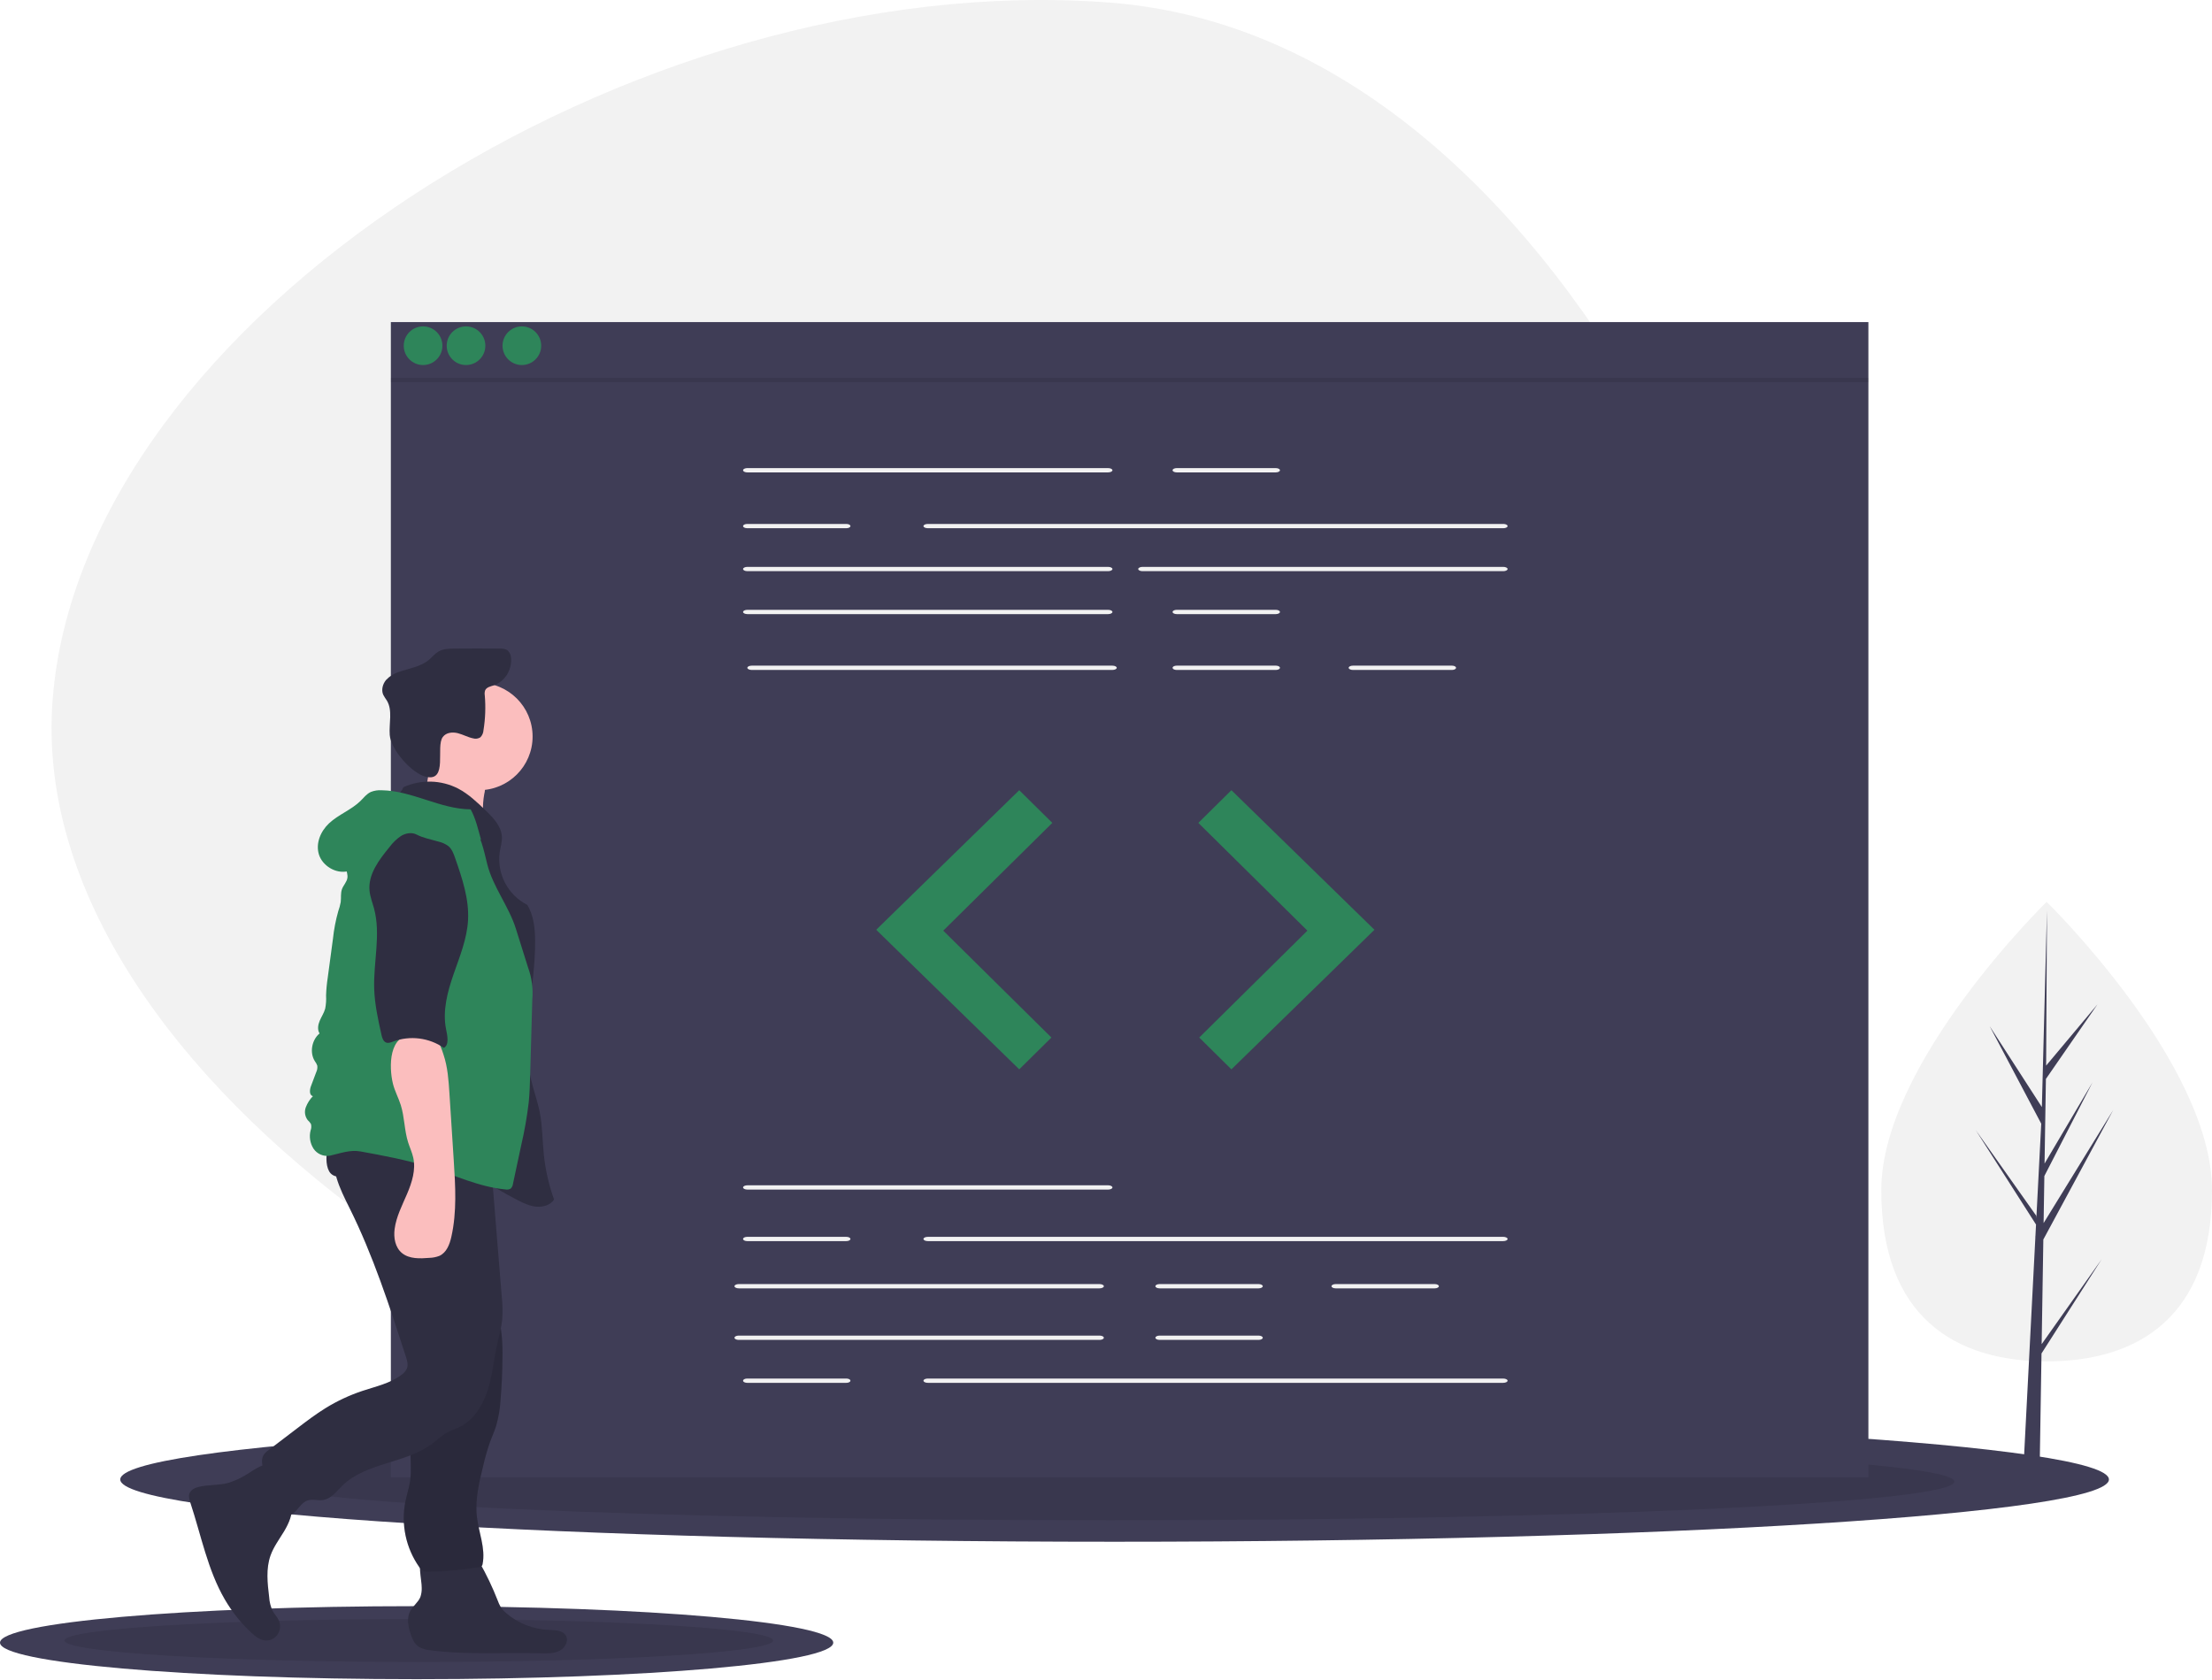
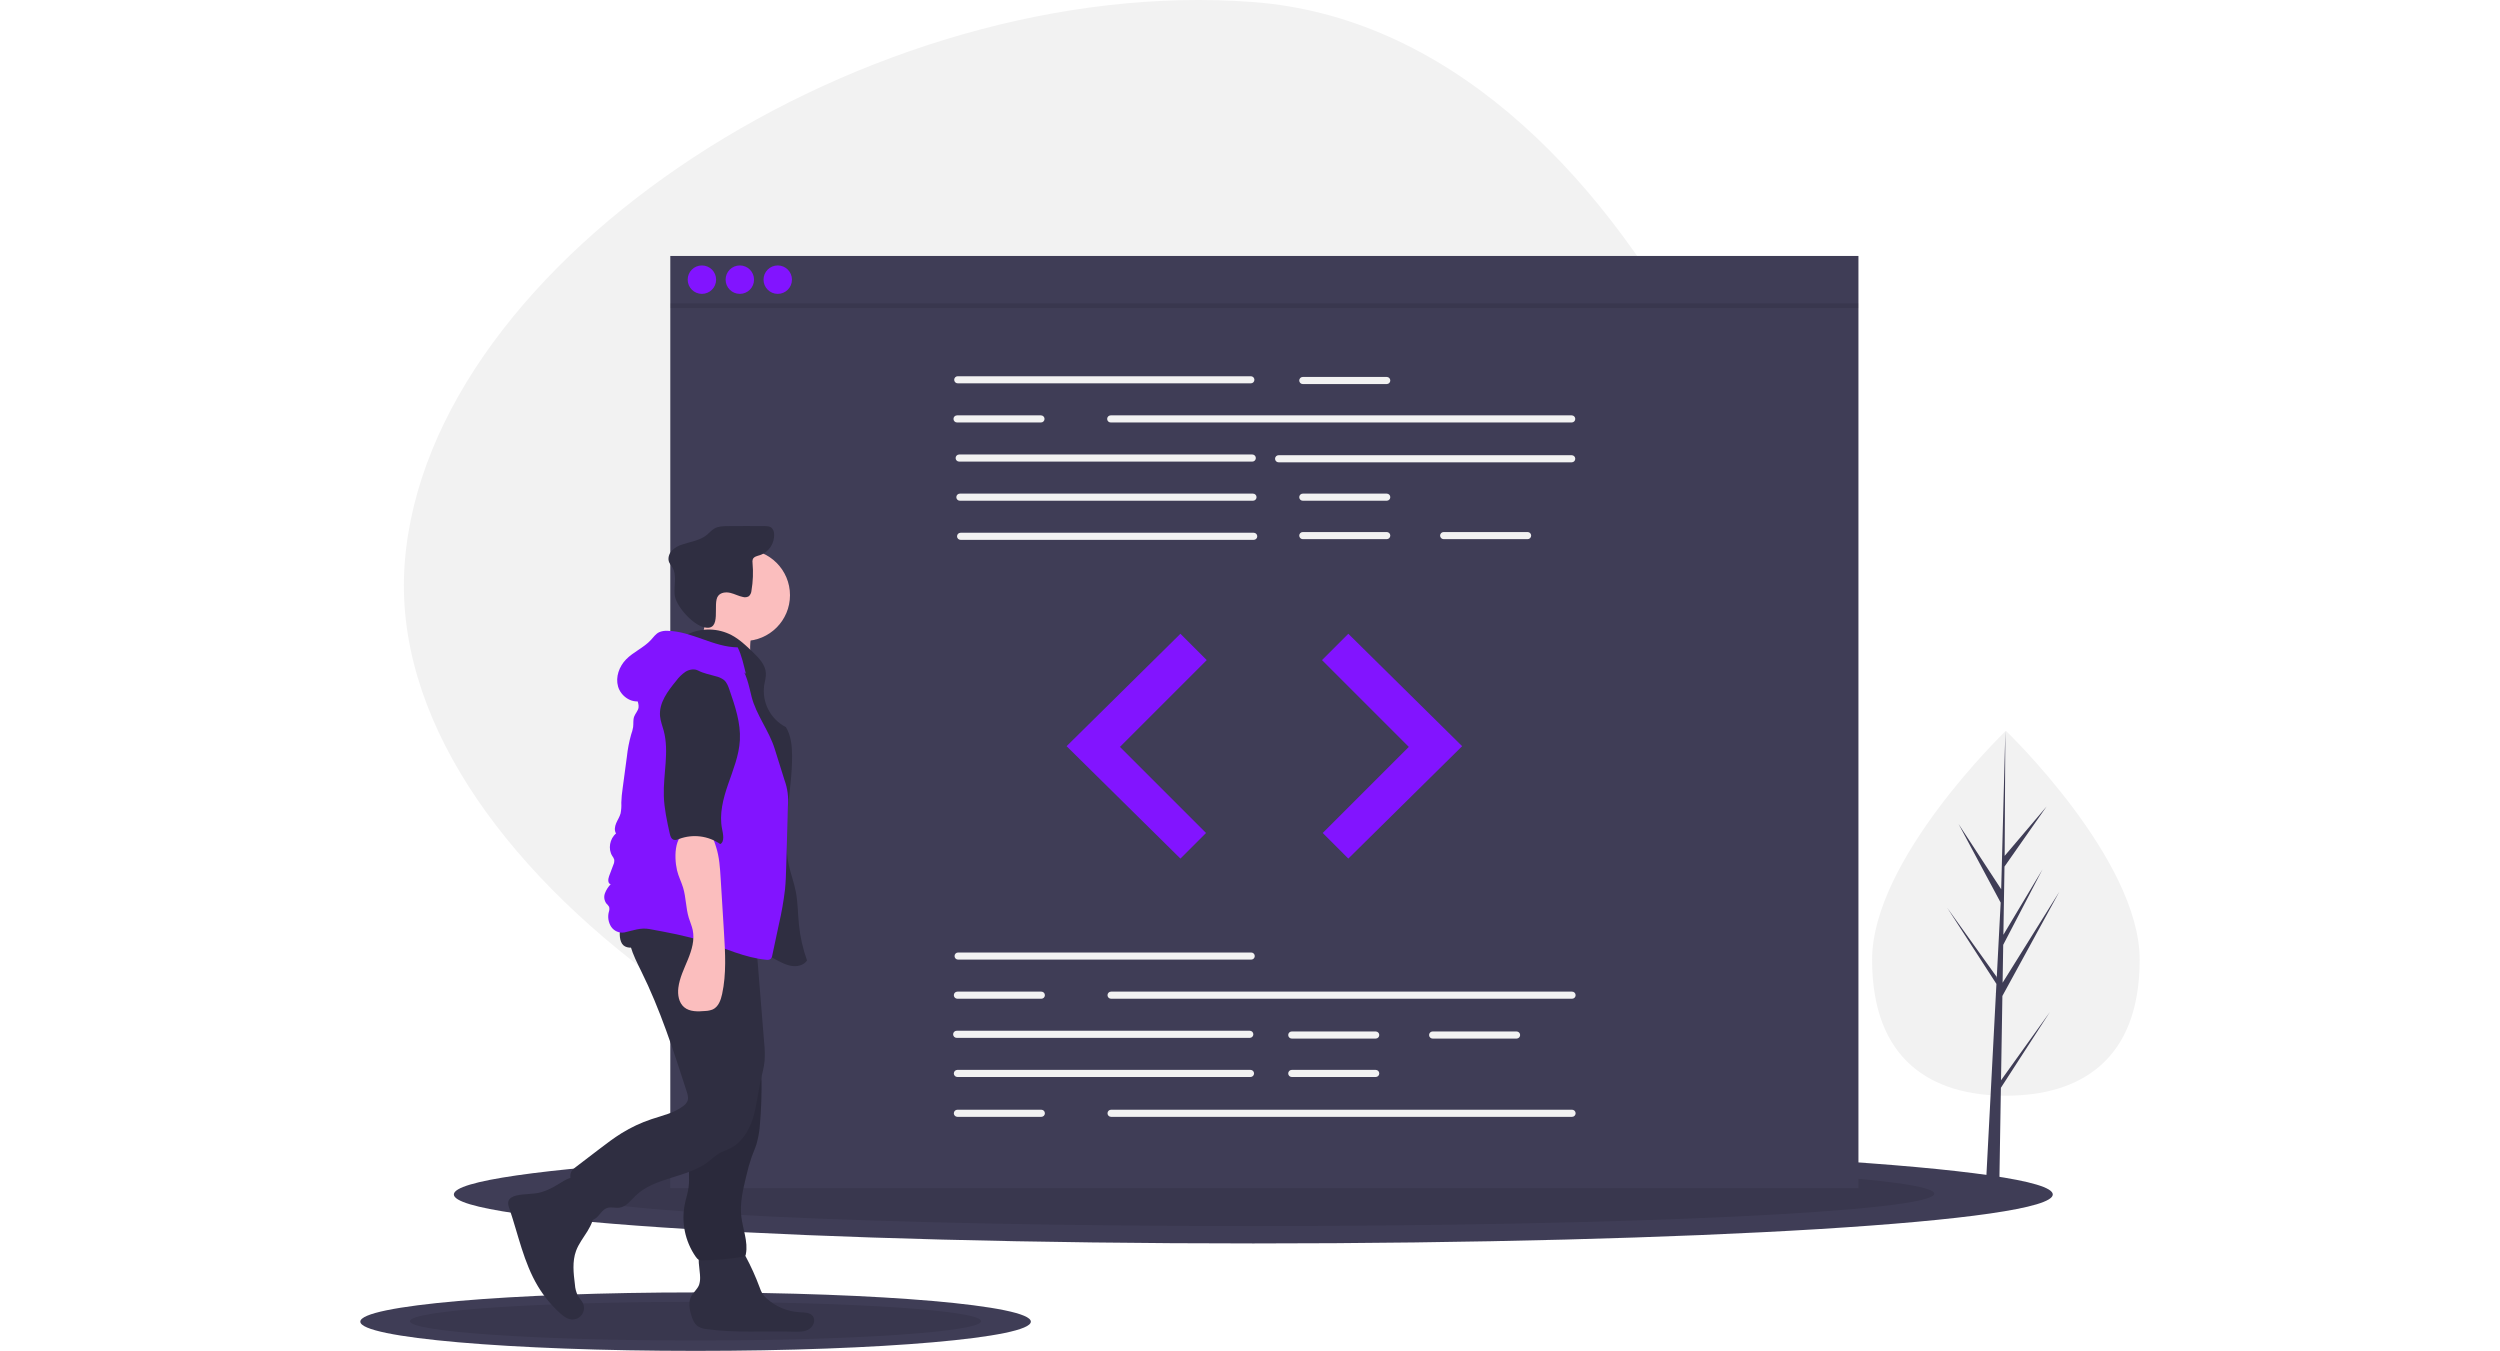
- <svg xmlns="http://www.w3.org/2000/svg" width="515px" height="391px" viewBox="0 0 515 391" version="1.1">
-   <g id="Page-1" stroke="none" stroke-width="1" fill="none" fill-rule="evenodd">
-     <g id="Artboard-Copy" transform="translate(-820, -677)" fill-rule="nonzero">
-       <g id="code_review" transform="translate(820, 677)">
-         <path d="M248.977,345.872 C137.932,337.431 5.505,251.497 12.247,163.012 C18.989,74.528 147.246,-7.843 258.291,0.597 C369.336,9.037 433.257,174.399 426.515,262.883 C419.773,351.367 360.022,354.312 248.977,345.872 Z" id="Path" fill="#F2F2F2" />
-         <ellipse id="Oval" fill="#3F3D56" cx="259.5" cy="344.5" rx="231.5" ry="14.5" />
-         <ellipse id="Oval" fill="#000000" opacity="0.1" cx="258.5" cy="345" rx="196.5" ry="9" />
-         <ellipse id="Oval" fill="#3F3D56" cx="97" cy="382.5" rx="97" ry="8.5" />
-         <ellipse id="Oval" fill="#000000" opacity="0.1" cx="97.5" cy="382" rx="82.5" ry="5" />
-         <rect id="Rectangle" fill="#3F3D56" x="91" y="75" width="344" height="269" />
-         <path d="M257.983,110 L174.021,110 C173.657,110 173.319,109.905 173.137,109.75 C172.954,109.595 172.954,109.405 173.137,109.25 C173.319,109.095 173.657,109 174.021,109 L257.983,109 C258.545,109.001 259,109.224 259,109.5 C259,109.776 258.545,109.999 257.983,110 L257.983,110 Z" id="Path" fill="#F2F2F2" />
-         <path d="M349.967,123 L216.033,123 C215.463,123 215,122.776 215,122.5 C215,122.224 215.463,122 216.033,122 L349.967,122 C350.336,122 350.677,122.095 350.862,122.25 C351.046,122.405 351.046,122.595 350.862,122.75 C350.677,122.905 350.336,123 349.967,123 Z" id="Path" fill="#F2F2F2" />
-         <path d="M257.981,133 L174.019,133 C173.456,133 173,132.776 173,132.5 C173,132.224 173.456,132 174.019,132 L257.981,132 C258.544,132 259,132.224 259,132.5 C259,132.776 258.544,133 257.981,133 L257.981,133 Z" id="Path" fill="#F2F2F2" />
-         <path d="M349.981,133 L266.019,133 C265.456,133 265,132.776 265,132.5 C265,132.224 265.456,132 266.019,132 L349.981,132 C350.544,132 351,132.224 351,132.5 C351,132.776 350.544,133 349.981,133 L349.981,133 Z" id="Path" fill="#F2F2F2" />
-         <path d="M257.981,143 L174.019,143 C173.456,143 173,142.776 173,142.5 C173,142.224 173.456,142 174.019,142 L257.981,142 C258.544,142 259,142.224 259,142.5 C259,142.776 258.544,143 257.981,143 Z" id="Path" fill="#F2F2F2" />
-         <path d="M258.981,156 L175.019,156 C174.456,156 174,155.776 174,155.5 C174,155.224 174.456,155 175.019,155 L258.981,155 C259.544,155 260,155.224 260,155.5 C260,155.776 259.544,156 258.981,156 L258.981,156 Z" id="Path" fill="#F2F2F2" />
-         <path d="M297.023,110 L273.977,110 C273.437,110 273,109.776 273,109.5 C273,109.224 273.437,109 273.977,109 L297.023,109 C297.563,109 298,109.224 298,109.5 C298,109.776 297.563,110 297.023,110 L297.023,110 Z" id="Path" fill="#F2F2F2" />
-         <path d="M297.023,143 L273.977,143 C273.437,143 273,142.776 273,142.5 C273,142.224 273.437,142 273.977,142 L297.023,142 C297.563,142 298,142.224 298,142.5 C298,142.776 297.563,143 297.023,143 L297.023,143 Z" id="Path" fill="#F2F2F2" />
-         <path d="M297.022,156 L273.978,156 C273.629,156 273.306,155.905 273.131,155.75 C272.956,155.595 272.956,155.405 273.131,155.25 C273.306,155.095 273.629,155 273.978,155 L297.022,155 C297.371,155 297.694,155.095 297.869,155.25 C298.044,155.405 298.044,155.595 297.869,155.75 C297.694,155.905 297.371,156 297.022,156 L297.022,156 Z" id="Path" fill="#F2F2F2" />
-         <path d="M338.021,156 L314.975,156 C314.436,155.999 314,155.776 314,155.5 C314,155.224 314.436,155.001 314.975,155 L338.021,155 C338.371,155 338.694,155.095 338.869,155.25 C339.044,155.405 339.044,155.595 338.869,155.75 C338.694,155.905 338.371,156 338.021,156 Z" id="Path" fill="#F2F2F2" />
-         <path d="M197.023,123 L173.977,123 C173.437,123 173,122.776 173,122.5 C173,122.224 173.437,122 173.977,122 L197.023,122 C197.563,122 198,122.224 198,122.5 C198,122.776 197.563,123 197.023,123 Z" id="Path" fill="#F2F2F2" />
-         <path d="M257.981,277 L174.019,277 C173.456,277 173,276.776 173,276.5 C173,276.224 173.456,276 174.019,276 L257.981,276 C258.544,276 259,276.224 259,276.5 C259,276.776 258.544,277 257.981,277 Z" id="Path" fill="#F2F2F2" />
-         <path d="M255.981,300 L172.019,300 C171.456,300 171,299.776 171,299.5 C171,299.224 171.456,299 172.019,299 L255.981,299 C256.544,299 257,299.224 257,299.5 C257,299.776 256.544,300 255.981,300 Z" id="Path" fill="#F2F2F2" />
-         <path d="M255.979,312 L172.021,312 C171.657,312 171.319,311.905 171.137,311.75 C170.954,311.595 170.954,311.405 171.137,311.25 C171.319,311.095 171.657,311 172.021,311 L255.979,311 C256.343,311 256.681,311.095 256.863,311.25 C257.046,311.405 257.046,311.595 256.863,311.75 C256.681,311.905 256.343,312 255.979,312 Z" id="Path" fill="#F2F2F2" />
-         <path d="M293.023,300 L269.977,300 C269.437,300 269,299.776 269,299.5 C269,299.224 269.437,299 269.977,299 L293.023,299 C293.563,299 294,299.224 294,299.5 C294,299.776 293.563,300 293.023,300 Z" id="Path" fill="#F2F2F2" />
-         <path d="M293.023,312 L269.977,312 C269.437,312 269,311.776 269,311.5 C269,311.224 269.437,311 269.977,311 L293.023,311 C293.563,311 294,311.224 294,311.5 C294,311.776 293.563,312 293.023,312 L293.023,312 Z" id="Path" fill="#F2F2F2" />
-         <path d="M334.023,300 L310.977,300 C310.437,300 310,299.776 310,299.5 C310,299.224 310.437,299 310.977,299 L334.023,299 C334.563,299 335,299.224 335,299.5 C335,299.776 334.563,300 334.023,300 L334.023,300 Z" id="Path" fill="#F2F2F2" />
-         <path d="M349.967,289 L216.033,289 C215.463,289 215,288.776 215,288.5 C215,288.224 215.463,288 216.033,288 L349.967,288 C350.537,288 351,288.224 351,288.5 C351,288.776 350.537,289 349.967,289 L349.967,289 Z" id="Path" fill="#F2F2F2" />
-         <path d="M197.023,289 L173.977,289 C173.437,289 173,288.776 173,288.5 C173,288.224 173.437,288 173.977,288 L197.023,288 C197.563,288 198,288.224 198,288.5 C198,288.776 197.563,289 197.023,289 L197.023,289 Z" id="Path" fill="#F2F2F2" />
-         <path d="M349.967,322 L216.036,322 C215.666,322 215.324,321.905 215.139,321.75 C214.954,321.595 214.954,321.405 215.139,321.25 C215.324,321.095 215.666,321 216.036,321 L349.967,321 C350.537,321 351,321.224 351,321.5 C351,321.776 350.537,322 349.967,322 L349.967,322 Z" id="Path" fill="#F2F2F2" />
-         <path d="M197.022,322 L173.978,322 C173.629,322 173.306,321.905 173.131,321.75 C172.956,321.595 172.956,321.405 173.131,321.25 C173.306,321.095 173.629,321 173.978,321 L197.022,321 C197.371,321 197.694,321.095 197.869,321.25 C198.044,321.405 198.044,321.595 197.869,321.75 C197.694,321.905 197.371,322 197.022,322 L197.022,322 Z" id="Path" fill="#F2F2F2" />
-         <polygon id="Path" fill="#2E855A" points="237.3 184 204 216.5 237.3 249 244.792 241.595 219.609 216.706 245 191.611" />
-         <polygon id="Path" fill="#2E855A" points="286.7 184 320 216.5 286.7 249 279.208 241.595 304.391 216.706 279 191.611" />
-         <circle id="Oval" fill="#2E855A" cx="98.5" cy="80.5" r="4.5" />
-         <circle id="Oval" fill="#2E855A" cx="108.5" cy="80.5" r="4.5" />
-         <circle id="Oval" fill="#2E855A" cx="121.5" cy="80.5" r="4.5" />
-         <rect id="Rectangle" fill="#000000" opacity="0.1" x="91" y="88" width="344" height="1" />
-         <path d="M515,277.136 C515,306.683 497.763,317 476.5,317 C455.237,317 438,306.683 438,277.136 C438,247.589 476.5,210 476.5,210 C476.5,210 515,247.589 515,277.136 Z" id="Path" fill="#F2F2F2" />
-         <polygon id="Path" fill="#3F3D56" points="475.341 312.989 475.732 288.621 492 258.473 475.793 284.798 475.969 273.841 487.18 252.03 476.015 270.941 476.015 270.941 476.331 251.234 488.337 233.869 476.381 248.135 476.578 212 475.337 259.837 475.439 257.864 463.232 238.937 475.243 261.652 474.106 283.661 474.072 283.077 460 263.16 474.029 285.14 473.888 287.893 473.862 287.934 473.874 288.16 470.988 344 474.843 344 475.306 315.158 489.301 293.23" />
-         <path d="M56.839,343.677 C55.691,344.337 54.48,344.872 53.226,345.275 C50.982,345.907 48.584,345.675 46.318,346.215 C45.391,346.436 44.381,346.899 44.086,347.833 C43.869,348.519 44.105,349.259 44.33,349.942 C46.834,357.52 48.343,365.567 52.337,372.432 C54.015,375.315 56.098,377.926 58.518,380.178 C59.426,381.023 60.455,381.849 61.67,381.982 C62.81,382.106 63.927,381.592 64.6,380.633 C65.272,379.674 65.396,378.418 64.926,377.339 C64.568,376.517 63.902,375.881 63.473,375.097 C63.007,374.098 62.735,373.016 62.669,371.909 C62.275,368.668 61.895,365.28 62.983,362.212 C63.712,360.155 65.051,358.401 66.166,356.536 C67.281,354.672 68.208,352.536 67.959,350.36 C67.79,348.875 67.088,347.516 66.347,346.232 C65.604,344.944 64.136,341.485 62.644,341.056 C61.095,340.61 58.189,342.963 56.839,343.677 Z" id="Path" fill="#2F2E41" />
-         <path d="M98.184,369.76 C98.208,370.473 98.103,371.184 97.873,371.863 C97.378,373.101 96.149,373.948 95.515,375.128 C94.632,376.767 95.032,378.749 95.617,380.505 C95.984,381.605 96.464,382.75 97.449,383.43 C98.291,383.924 99.248,384.215 100.237,384.276 C108.683,385.382 117.262,384.747 125.785,384.979 C127.339,385.021 128.983,385.072 130.339,384.354 C131.695,383.636 132.534,381.83 131.611,380.646 C130.783,379.583 129.146,379.593 127.752,379.531 C124.122,379.356 120.665,378.009 117.959,375.713 C117.425,375.282 116.962,374.777 116.585,374.217 C116.295,373.719 116.055,373.198 115.867,372.658 C114.672,369.596 113.251,366.617 111.613,363.743 C111.155,362.939 110.636,362.101 109.784,361.671 C109.161,361.403 108.484,361.263 107.799,361.261 C105.675,361.131 100.174,360.447 98.531,362.01 C97.014,363.454 98.217,367.926 98.184,369.76 Z" id="Path" fill="#2F2E41" />
-         <circle id="Oval" fill="#FBBEBE" cx="111.5" cy="171.5" r="12.5" />
-         <path d="M98.998,184.101 C98.224,186.195 96.911,188.162 95,189.289 L113,193 C112.347,190.345 112.261,187.58 112.748,184.889 C112.926,184.237 112.963,183.554 112.855,182.887 C112.517,181.567 111.047,180.932 109.731,180.629 C106.446,179.872 103.541,179.466 100.488,178 C99.555,179.614 99.686,182.239 98.998,184.101 Z" id="Path" fill="#FBBEBE" />
-         <path d="M93.934,183.295 C98.009,181.459 102.703,181.581 106.676,183.627 C109.073,184.885 111.058,186.784 113.008,188.657 C114.805,190.384 116.722,192.361 116.85,194.845 C116.912,196.049 116.535,197.226 116.344,198.416 C115.643,203.46 118.222,208.394 122.773,210.715 C124.258,213.179 124.564,216.164 124.587,219.038 C124.674,229.928 121.224,240.951 123.687,251.561 C124.265,254.052 125.162,256.465 125.661,258.973 C126.308,262.221 126.276,265.561 126.615,268.856 C126.982,272.423 127.783,275.933 129,279.308 C128.186,280.597 126.493,281.091 124.968,280.986 C123.443,280.882 122.017,280.223 120.657,279.53 C114.068,276.171 108.033,271.743 101.209,268.889 C96.694,267.001 91.885,265.825 87.505,263.644 C83.125,261.464 79.051,258.003 77.712,253.312 C77.133,251.283 77.098,249.146 77.066,247.038 C76.933,238.157 76.809,229.178 78.75,220.509 C80.462,212.864 83.761,205.551 84.481,197.751 C84.715,195.212 84.72,192.494 86.145,190.375 C88.158,187.381 92.504,186.605 93.934,183.295 Z" id="Path" fill="#2F2E41" />
-         <path d="M103.109,171.593 C103.875,170.555 105.352,170.414 106.575,170.721 C107.799,171.028 108.927,171.683 110.163,171.931 C110.73,172.099 111.34,172.01 111.842,171.686 C112.273,171.245 112.532,170.652 112.566,170.023 C112.999,167.348 113.1,164.626 112.867,161.925 C112.803,161.546 112.827,161.156 112.938,160.789 C113.244,160.023 114.177,159.841 114.94,159.595 C117.527,158.687 119.191,156.072 118.982,153.243 C118.963,152.584 118.697,151.958 118.239,151.501 C117.712,151.054 116.974,151.027 116.294,151.021 C112.801,150.992 109.307,150.993 105.813,151.024 C104.52,151.035 103.162,151.068 102.041,151.738 C101.213,152.233 100.596,153.03 99.852,153.654 C97.912,155.28 95.287,155.611 92.926,156.445 C91.774,156.786 90.727,157.434 89.891,158.325 C89.106,159.257 88.728,160.642 89.221,161.77 C89.475,162.24 89.757,162.692 90.068,163.123 C91.46,165.436 90.533,168.436 90.741,171.155 C91.001,174.551 95.839,180.06 99.119,180.864 C104.416,182.161 101.356,173.822 103.109,171.593 Z" id="Path" fill="#2F2E41" />
-         <path d="M96.606,319.413 C96.953,321.866 97.398,324.326 97.279,326.8 C97.113,330.253 95.856,333.58 95.623,337.03 C95.45,339.606 95.851,342.21 95.49,344.767 C95.259,346.405 94.719,347.983 94.386,349.603 C93.318,354.937 94.489,360.472 97.63,364.932 C97.858,365.31 98.183,365.622 98.571,365.836 C98.944,365.973 99.343,366.025 99.738,365.989 C103.662,365.91 107.575,365.558 111.449,364.935 C111.732,364.923 112.001,364.806 112.2,364.606 C112.288,364.474 112.344,364.323 112.364,364.167 C113.082,360.51 111.444,356.843 111.028,353.14 C110.583,349.186 111.541,345.224 112.491,341.359 C112.922,339.453 113.461,337.572 114.104,335.725 C114.564,334.482 115.119,333.273 115.517,332.009 C116.081,330.024 116.425,327.984 116.542,325.925 C116.818,322.676 116.965,319.42 116.981,316.156 C117.075,313.064 116.815,309.97 116.207,306.935 C115.333,303.093 113.544,299.525 111.77,296 C110.822,296.225 109.931,296.644 109.156,297.23 C106.871,298.697 104.484,300.002 102.015,301.138 C100.355,301.902 97.119,302.444 96.066,304.035 C95.028,305.604 95.698,308.805 95.777,310.535 C95.913,313.505 96.19,316.464 96.606,319.413 Z" id="Path" fill="#2F2E41" />
-         <path d="M96.606,319.413 C96.953,321.866 97.398,324.326 97.279,326.8 C97.113,330.253 95.856,333.58 95.623,337.03 C95.45,339.606 95.851,342.21 95.49,344.767 C95.259,346.405 94.719,347.983 94.386,349.603 C93.318,354.937 94.489,360.472 97.63,364.932 C97.858,365.31 98.183,365.622 98.571,365.836 C98.944,365.973 99.343,366.025 99.738,365.989 C103.662,365.91 107.575,365.558 111.449,364.935 C111.732,364.923 112.001,364.806 112.2,364.606 C112.288,364.474 112.344,364.323 112.364,364.167 C113.082,360.51 111.444,356.843 111.028,353.14 C110.583,349.186 111.541,345.224 112.491,341.359 C112.922,339.453 113.461,337.572 114.104,335.725 C114.564,334.482 115.119,333.273 115.517,332.009 C116.081,330.024 116.425,327.984 116.542,325.925 C116.818,322.676 116.965,319.42 116.981,316.156 C117.075,313.064 116.815,309.97 116.207,306.935 C115.333,303.093 113.544,299.525 111.77,296 C110.822,296.225 109.931,296.644 109.156,297.23 C106.871,298.697 104.484,300.002 102.015,301.138 C100.355,301.902 97.119,302.444 96.066,304.035 C95.028,305.604 95.698,308.805 95.777,310.535 C95.913,313.505 96.19,316.464 96.606,319.413 Z" id="Path" fill="#000000" opacity="0.1" />
-         <path d="M78.308,267 C76.558,271.701 79.131,276.781 81.367,281.273 C86.874,292.34 90.699,304.149 94.503,315.907 C94.788,316.788 95.072,317.749 94.755,318.618 C94.48,319.236 94.035,319.763 93.471,320.137 C90.848,322.125 87.508,322.832 84.384,323.872 C81.364,324.877 78.472,326.23 75.766,327.902 C73.502,329.302 71.381,330.917 69.264,332.53 L62.525,337.664 C62.089,337.958 61.708,338.326 61.399,338.751 C60.749,339.768 61.015,341.096 61.339,342.258 C62.196,345.336 63.299,348.339 64.638,351.24 C64.859,351.876 65.278,352.425 65.835,352.804 C66.887,353.368 68.173,352.621 68.976,351.739 C69.779,350.858 70.474,349.761 71.606,349.383 C72.737,349.005 73.982,349.462 75.163,349.297 C77.073,349.03 78.341,347.274 79.718,345.927 C85.343,340.421 94.736,340.821 100.924,335.953 C101.818,335.155 102.765,334.417 103.758,333.744 C104.805,333.127 105.991,332.789 107.076,332.244 C110.378,330.585 112.453,327.157 113.565,323.641 C114.677,320.124 114.994,316.412 115.793,312.812 C116.206,310.951 116.749,309.11 116.933,307.213 C117.051,305.448 117.013,303.677 116.818,301.919 L114.585,274.365 C114.403,272.122 114.221,269.876 113.868,267.653 C107.237,267.89 100.61,268.156 93.975,268.234 C88.695,268.296 83.318,268.664 78.308,267 Z" id="Path" fill="#2F2E41" />
-         <path d="M76.626,272.736 C77.505,274.303 79.645,274.271 81.118,273.412 C82.591,272.552 83.736,271.109 85.213,270.257 C87.197,269.112 89.546,269.155 91.782,269.225 C95.322,269.336 98.906,269.454 102.312,270.53 C105.836,271.642 109.265,273.784 112.908,273.357 C113.542,273.282 114.235,273.081 114.58,272.487 C114.783,272.056 114.878,271.574 114.856,271.089 L114.975,267.561 C115.048,266.951 114.96,266.33 114.722,265.774 C114.416,265.312 113.997,264.956 113.514,264.749 C108.329,261.967 102.416,261.449 96.658,261.23 C93.732,261.119 90.804,261.073 87.875,261.093 C85.389,261.11 82.405,260.711 79.988,261.447 C76.745,262.435 74.98,269.803 76.626,272.736 Z" id="Path" fill="#2F2E41" />
-         <path d="M109.577,188.459 C102.448,188.402 95.988,184.116 88.86,184.012 C87.998,183.957 87.135,184.093 86.344,184.407 C85.351,184.863 84.697,185.744 83.943,186.488 C81.835,188.567 78.783,189.677 76.618,191.706 C74.587,193.608 73.458,196.442 74.26,198.993 C75.061,201.543 78.087,203.5 80.921,202.887 C82.063,199.521 84.419,196.604 87.609,194.611 C89.268,193.642 91.017,192.805 92.836,192.112 C96.04,190.79 99.622,189.443 102.967,190.434 C104.201,190.858 105.364,191.436 106.424,192.15 L112,195.562 C111.35,193.228 110.766,190.61 109.577,188.459 Z" id="Path" fill="#2E855A" />
-         <path d="M80.682,200.135 C79.758,201.286 81.089,202.952 80.885,204.413 C80.75,205.383 79.95,206.124 79.617,207.045 C79.271,207.999 79.454,209.057 79.324,210.063 C79.192,210.794 78.998,211.513 78.743,212.212 C78.157,214.298 77.748,216.43 77.52,218.585 L76.302,227.661 C76.091,229.027 75.962,230.405 75.917,231.786 C75.978,232.819 75.909,233.855 75.711,234.87 C75.441,235.862 74.844,236.73 74.442,237.676 C74.04,238.622 73.854,239.767 74.397,240.641 C72.58,242.151 72.039,245.118 73.31,247.109 C73.552,247.419 73.741,247.767 73.87,248.138 C73.94,248.657 73.854,249.185 73.623,249.656 L72.392,252.93 C72.077,253.769 71.977,255.045 72.853,255.236 C72.127,255.988 71.562,256.88 71.191,257.856 C70.825,258.853 70.992,259.966 71.634,260.812 C71.94,261.08 72.2,261.396 72.405,261.747 C72.526,262.236 72.494,262.75 72.316,263.22 C71.944,264.666 72.186,266.201 72.987,267.461 C73.825,268.719 75.329,269.362 76.82,269.101 C79.283,268.547 81.497,267.671 83.981,268.126 C89.329,269.105 94.695,270.089 99.875,271.739 C105.786,273.623 111.511,276.385 117.689,276.965 C118.096,277.048 118.519,276.982 118.881,276.78 C119.196,276.482 119.391,276.081 119.432,275.65 C120.068,272.671 120.705,269.693 121.341,266.714 C122.111,263.413 122.697,260.071 123.097,256.705 C123.314,254.533 123.376,252.348 123.438,250.166 L123.93,232.794 C124.161,230.234 123.819,227.655 122.928,225.242 L120.097,216.224 C118.482,211.077 114.776,206.513 113.456,201.283 C112.621,197.973 112.004,194.42 109.765,191.84 C106.572,188.162 101.047,187.59 96.212,188.222 C94.028,188.508 91.825,189.001 89.936,190.132 C87.751,191.439 86.141,193.498 84.584,195.51 C83.301,197.168 81.995,198.501 80.682,200.135 Z" id="Path" fill="#2E855A" />
-         <path d="M91.473,252.304 C91.89,254.024 92.766,255.61 93.302,257.299 C94.2,260.129 94.124,263.177 95.02,266.008 C95.397,267.196 95.942,268.337 96.212,269.551 C96.842,272.382 95.922,275.311 94.78,277.992 C93.638,280.672 92.247,283.315 91.876,286.187 C91.615,288.211 91.99,290.495 93.621,291.808 C95.314,293.171 97.775,293.079 99.98,292.898 C100.772,292.877 101.553,292.721 102.288,292.438 C103.974,291.675 104.685,289.767 105.079,288.023 C106.4,282.18 106.023,276.123 105.639,270.156 L104.635,254.55 C104.441,251.546 104.234,248.479 103.266,245.595 C102.914,244.545 102.3,242.425 101.298,241.755 C100.305,241.091 97.47,241.062 96.241,241.006 C90.473,240.747 90.538,248.445 91.473,252.304 Z" id="Path" fill="#FBBEBE" />
-         <path d="M96.995,194.329 C95.873,193.743 94.46,193.996 93.376,194.647 C92.329,195.361 91.412,196.248 90.664,197.27 C88.24,200.218 85.674,203.601 86.034,207.395 C86.169,208.817 86.715,210.163 87.086,211.544 C88.711,217.596 86.914,223.997 87.12,230.259 C87.239,233.877 88.03,237.436 88.817,240.97 C88.977,241.691 89.234,242.526 89.935,242.769 C90.461,242.952 91.029,242.717 91.55,242.52 C95.486,241.07 99.885,241.623 103.337,244 C104.638,243.308 104.15,241.122 103.859,239.682 C102.992,235.404 104.169,230.99 105.597,226.864 C107.025,222.739 108.734,218.618 108.971,214.26 C109.239,209.322 107.596,204.502 105.975,199.829 C105.621,198.808 105.234,197.739 104.414,197.034 C103.711,196.513 102.906,196.147 102.051,195.959 C100.329,195.451 98.586,195.159 96.995,194.329 Z" id="Path" fill="#2F2E41" />
-       </g>
-     </g>
-   </g>
+ <svg xmlns="http://www.w3.org/2000/svg" id="a594ac37-6d44-4297-8862-1cbd9c01c0b7" width="285" height="154" data-name="Layer 1" viewBox="0 0 1126.194 855">
+   <path fill="#f2f2f2" d="M581.768,778.438C339.369,759.991,50.297,572.172,65.014,378.781S359.7,5.358,602.099,23.805,984.031,403.667,969.314,597.058,824.166,796.885,581.768,778.438Z" transform="translate(-36.90323 -22.5)" />
+   <ellipse cx="565.194" cy="756" fill="#3f3d56" rx="506" ry="31" />
+   <ellipse cx="565.194" cy="755.5" opacity="0.1" rx="431" ry="20.5" />
+   <ellipse cx="212.194" cy="836.5" fill="#3f3d56" rx="212.194" ry="18.5" />
+   <ellipse cx="212.194" cy="836.202" opacity="0.1" rx="180.742" ry="12.234" />
+   <rect width="752" height="590" x="196.194" y="162" fill="#3f3d56" />
+   <path fill="#f2f2f2" d="M600.541,265.129H415.024a2.251,2.251,0,1,1,0-4.503H600.541a2.251,2.251,0,0,1,0,4.503Z" transform="translate(-36.90323 -22.5)" />
+   <path fill="#f2f2f2" d="M803.62,289.895H511.835a2.251,2.251,0,0,1,0-4.503H803.62a2.251,2.251,0,1,1,0,4.503Z" transform="translate(-36.90323 -22.5)" />
+   <path fill="#f2f2f2" d="M601.442,314.661H415.924a2.251,2.251,0,1,1,0-4.503H601.442a2.251,2.251,0,1,1,0,4.503Z" transform="translate(-36.90323 -22.5)" />
+   <path fill="#f2f2f2" d="M803.62,315.111H618.102a2.251,2.251,0,0,1,0-4.503H803.62a2.251,2.251,0,1,1,0,4.503Z" transform="translate(-36.90323 -22.5)" />
+   <path fill="#f2f2f2" d="M601.892,339.426H416.374a2.251,2.251,0,0,1,0-4.503H601.892a2.251,2.251,0,1,1,0,4.503Z" transform="translate(-36.90323 -22.5)" />
+   <path fill="#f2f2f2" d="M602.342,364.192H416.825a2.251,2.251,0,0,1,0-4.503H602.342a2.251,2.251,0,1,1,0,4.503Z" transform="translate(-36.90323 -22.5)" />
+   <path fill="#f2f2f2" d="M686.546,265.579H633.412a2.251,2.251,0,0,1,0-4.503h53.134a2.251,2.251,0,1,1,0,4.503Z" transform="translate(-36.90323 -22.5)" />
+   <path fill="#f2f2f2" d="M686.546,339.426H633.412a2.251,2.251,0,0,1,0-4.503h53.134a2.251,2.251,0,1,1,0,4.503Z" transform="translate(-36.90323 -22.5)" />
+   <path fill="#f2f2f2" d="M686.546,363.742H633.412a2.251,2.251,0,1,1,0-4.503h53.134a2.251,2.251,0,1,1,0,4.503Z" transform="translate(-36.90323 -22.5)" />
+   <path fill="#f2f2f2" d="M775.702,363.742H722.569a2.251,2.251,0,0,1,0-4.503h53.134a2.251,2.251,0,1,1,0,4.503Z" transform="translate(-36.90323 -22.5)" />
+   <path fill="#f2f2f2" d="M467.707,289.895H414.573a2.251,2.251,0,0,1,0-4.503h53.134a2.251,2.251,0,0,1,0,4.503Z" transform="translate(-36.90323 -22.5)" />
+   <path fill="#f2f2f2" d="M600.766,629.861H415.249a2.251,2.251,0,0,1,0-4.503H600.766a2.251,2.251,0,0,1,0,4.503Z" transform="translate(-36.90323 -22.5)" />
+   <path fill="#f2f2f2" d="M599.866,679.392H414.348a2.251,2.251,0,1,1,0-4.503H599.866a2.251,2.251,0,0,1,0,4.503Z" transform="translate(-36.90323 -22.5)" />
+   <path fill="#f2f2f2" d="M600.316,704.158H414.798a2.251,2.251,0,1,1,0-4.503H600.316a2.251,2.251,0,1,1,0,4.503Z" transform="translate(-36.90323 -22.5)" />
+   <path fill="#f2f2f2" d="M679.566,679.842H626.433a2.251,2.251,0,0,1,0-4.503h53.134a2.251,2.251,0,0,1,0,4.503Z" transform="translate(-36.90323 -22.5)" />
+   <path fill="#f2f2f2" d="M679.566,704.158H626.433a2.251,2.251,0,0,1,0-4.503h53.134a2.251,2.251,0,1,1,0,4.503Z" transform="translate(-36.90323 -22.5)" />
+   <path fill="#f2f2f2" d="M768.723,679.842H715.589a2.251,2.251,0,1,1,0-4.503h53.134a2.251,2.251,0,0,1,0,4.503Z" transform="translate(-36.90323 -22.5)" />
+   <path fill="#f2f2f2" d="M803.845,654.626H512.06a2.251,2.251,0,0,1,0-4.503H803.845a2.251,2.251,0,0,1,0,4.503Z" transform="translate(-36.90323 -22.5)" />
+   <path fill="#f2f2f2" d="M467.932,654.626H414.798a2.251,2.251,0,0,1,0-4.503H467.932a2.251,2.251,0,0,1,0,4.503Z" transform="translate(-36.90323 -22.5)" />
+   <path fill="#f2f2f2" d="M803.845,729.374H512.06a2.251,2.251,0,1,1,0-4.503H803.845a2.251,2.251,0,0,1,0,4.503Z" transform="translate(-36.90323 -22.5)" />
+   <path fill="#f2f2f2" d="M467.932,729.374H414.798a2.251,2.251,0,1,1,0-4.503H467.932a2.251,2.251,0,1,1,0,4.503Z" transform="translate(-36.90323 -22.5)" />
+   <polygon fill="#8214ff" points="519.06 401.13 447.014 472.275 519.06 543.42 535.27 527.21 480.786 472.725 535.72 417.79 519.06 401.13" />
+   <polygon fill="#8214ff" points="625.327 401.13 697.373 472.275 625.327 543.42 609.117 527.21 663.602 472.725 608.667 417.79 625.327 401.13" />
+   <circle cx="216.194" cy="177" r="9" fill="#8214ff" />
+   <circle cx="240.194" cy="177" r="9" fill="#8214ff" />
+   <circle cx="264.194" cy="177" r="9" fill="#8214ff" />
+   <rect width="752" height="3" x="196.194" y="192" opacity="0.1" />
+   <path fill="#f2f2f2" d="M1163.097,629.954c0,63.771-37.911,86.038-84.676,86.038s-84.676-22.266-84.676-86.038,84.676-144.898,84.676-144.898S1163.097,566.182,1163.097,629.954Z" transform="translate(-36.90323 -22.5)" />
+   <polygon fill="#3f3d56" points="1038.433 683.736 1039.3 630.365 1075.391 564.338 1039.436 621.993 1039.826 597.995 1064.699 550.226 1039.929 591.645 1039.929 591.645 1040.63 548.484 1067.265 510.453 1040.74 541.697 1041.178 462.556 1038.425 567.325 1038.651 563.003 1011.571 521.552 1038.217 571.3 1035.694 619.503 1035.619 618.223 1004.4 574.602 1035.524 622.743 1035.209 628.771 1035.152 628.862 1035.178 629.357 1028.776 751.653 1037.329 751.653 1038.355 688.485 1069.404 640.461 1038.433 683.736" />
+   <path fill="#2f2e41" d="M159.525,773.591a43.126,43.126,0,0,1-8.178,3.503c-5.079,1.387-10.507.878-15.637,2.063-2.1.485-4.386,1.499-5.054,3.549-.49,1.503.043,3.127.553,4.623,5.669,16.62,9.085,34.266,18.125,49.321a74.641,74.641,0,0,0,13.993,16.988c2.055,1.852,4.384,3.664,7.135,3.955a7.248,7.248,0,0,0,7.371-10.182c-.811-1.801-2.317-3.196-3.289-4.916a18.757,18.757,0,0,1-1.819-6.991c-.893-7.108-1.754-14.538.709-21.265,1.652-4.512,4.682-8.359,7.206-12.447s4.622-8.772,4.06-13.544c-.383-3.257-1.972-6.237-3.65-9.054-1.681-2.823-5.005-10.408-8.383-11.35C169.16,766.864,162.583,772.024,159.525,773.591Z" transform="translate(-36.90323 -22.5)" />
+   <path fill="#2f2e41" d="M251.96,831a14.019,14.019,0,0,1-.663,4.745c-1.058,2.793-3.681,4.706-5.036,7.367-1.885,3.701-1.031,8.174.218,12.135.783,2.483,1.81,5.067,3.912,6.603a12.893,12.893,0,0,0,5.954,1.907c18.036,2.496,36.358,1.064,54.559,1.587,3.317.095,6.829.211,9.725-1.41s4.686-5.697,2.717-8.368c-1.769-2.399-5.265-2.376-8.242-2.518a33.912,33.912,0,0,1-20.913-8.615,15.112,15.112,0,0,1-2.933-3.377,20.753,20.753,0,0,1-1.534-3.518,156.799,156.799,0,0,0-9.084-20.119c-.979-1.815-2.087-3.705-3.906-4.676a10.323,10.323,0,0,0-4.239-.926c-4.536-.294-16.283-1.838-19.791,1.69C249.461,816.768,252.032,826.86,251.96,831Z" transform="translate(-36.90323 -22.5)" />
+   <circle cx="242.971" cy="376.72" r="28.975" fill="#fbbebe" />
+   <path fill="#fbbebe" d="M253.709,423.146c-1.723,4.614-4.647,8.947-8.9,11.43l40.075,8.175a42.453,42.453,0,0,1-.562-17.869,10.3,10.3,0,0,0,.24-4.409c-.754-2.907-4.026-4.307-6.955-4.974-7.314-1.667-13.782-2.561-20.579-5.792C254.95,413.263,255.241,419.045,253.709,423.146Z" transform="translate(-36.90323 -22.5)" />
+   <path fill="#2f2e41" d="M244.474,423.727a31.338,31.338,0,0,1,27.313.714c5.138,2.707,9.392,6.794,13.572,10.826,3.853,3.717,7.962,7.972,8.236,13.319.132,2.59-.676,5.123-1.084,7.684a25.766,25.766,0,0,0,13.78,26.469c3.184,5.303,3.841,11.729,3.889,17.914.185,23.436-7.209,47.161-1.93,69.995,1.239,5.361,3.162,10.554,4.232,15.951,1.387,6.991,1.318,14.18,2.044,21.27a95.266,95.266,0,0,0,5.113,22.495c-1.744,2.774-5.374,3.837-8.642,3.613s-6.325-1.643-9.242-3.136c-14.123-7.227-27.059-16.757-41.687-22.9-9.678-4.064-19.987-6.595-29.376-11.288s-18.12-12.142-20.99-22.238c-1.241-4.365-1.318-8.965-1.385-13.503-.285-19.114-.55-38.436,3.61-57.094,3.669-16.454,10.741-32.194,12.284-48.981.502-5.464.513-11.314,3.566-15.873C232.091,432.52,241.409,430.851,244.474,423.727Z" transform="translate(-36.90323 -22.5)" />
+   <path fill="#2f2e41" d="M263.395,399.629c1.707-2.227,5-2.531,7.728-1.872s5.243,2.064,7.997,2.599a4.675,4.675,0,0,0,3.743-.526,5.444,5.444,0,0,0,1.615-3.57,68.163,68.163,0,0,0,.671-17.38,5.147,5.147,0,0,1,.159-2.437c.682-1.643,2.763-2.035,4.462-2.562a13.316,13.316,0,0,0,9.013-13.633,5.421,5.421,0,0,0-1.657-3.741c-1.175-.958-2.82-1.016-4.336-1.029q-11.683-.094-23.367.006c-2.883.025-5.91.096-8.409,1.533-1.848,1.063-3.222,2.773-4.88,4.112-4.326,3.491-10.178,4.201-15.441,5.991a15.308,15.308,0,0,0-6.768,4.036c-1.75,2-2.592,4.973-1.493,7.393a26.252,26.252,0,0,0,1.887,2.904c3.105,4.964,1.038,11.403,1.501,17.24.579,7.288,11.365,19.112,18.679,20.836C266.308,422.311,259.486,404.414,263.395,399.629Z" transform="translate(-36.90323 -22.5)" />
+   <path fill="#2f2e41" d="M247.037,719.183c.745,5.322,1.701,10.662,1.445,16.029-.357,7.494-3.059,14.714-3.559,22.199-.373,5.591.49,11.242-.287,16.791-.497,3.553-1.656,6.978-2.373,10.494a43.395,43.395,0,0,0,6.973,33.265,5.448,5.448,0,0,0,2.023,1.961,5.714,5.714,0,0,0,2.508.332,179.947,179.947,0,0,0,25.17-2.287,2.414,2.414,0,0,0,1.616-.713,2.266,2.266,0,0,0,.351-.954c1.544-7.936-1.977-15.893-2.872-23.928-.956-8.58,1.103-17.177,3.146-25.565a113.548,113.548,0,0,1,3.467-12.228c.988-2.697,2.181-5.321,3.037-8.063a61.46,61.46,0,0,0,2.202-13.203q.892-10.575.945-21.199a88.958,88.958,0,0,0-1.665-20.01c-1.878-8.338-5.724-16.081-9.536-23.73a15.029,15.029,0,0,0-5.618,2.67,125.38,125.38,0,0,1-15.35,8.481c-3.567,1.657-10.522,2.833-12.786,6.286-2.232,3.405-.792,10.351-.621,14.106Q245.694,709.584,247.037,719.183Z" transform="translate(-36.90323 -22.5)" />
+   <path d="M247.037,719.183c.745,5.322,1.701,10.662,1.445,16.029-.357,7.494-3.059,14.714-3.559,22.199-.373,5.591.49,11.242-.287,16.791-.497,3.553-1.656,6.978-2.373,10.494a43.395,43.395,0,0,0,6.973,33.265,5.448,5.448,0,0,0,2.023,1.961,5.714,5.714,0,0,0,2.508.332,179.947,179.947,0,0,0,25.17-2.287,2.414,2.414,0,0,0,1.616-.713,2.266,2.266,0,0,0,.351-.954c1.544-7.936-1.977-15.893-2.872-23.928-.956-8.58,1.103-17.177,3.146-25.565a113.548,113.548,0,0,1,3.467-12.228c.988-2.697,2.181-5.321,3.037-8.063a61.46,61.46,0,0,0,2.202-13.203q.892-10.575.945-21.199a88.958,88.958,0,0,0-1.665-20.01c-1.878-8.338-5.724-16.081-9.536-23.73a15.029,15.029,0,0,0-5.618,2.67,125.38,125.38,0,0,1-15.35,8.481c-3.567,1.657-10.522,2.833-12.786,6.286-2.232,3.405-.792,10.351-.621,14.106Q245.694,709.584,247.037,719.183Z" opacity="0.1" transform="translate(-36.90323 -22.5)" />
+   <path fill="#2f2e41" d="M207.864,605.518c-3.848,10.359,1.808,21.554,6.722,31.452,12.106,24.386,20.513,50.407,28.874,76.317.626,1.941,1.252,4.058.554,5.974a7.825,7.825,0,0,1-2.822,3.347c-5.765,4.379-13.107,5.939-19.975,8.23a90.184,90.184,0,0,0-18.943,8.88c-4.977,3.084-9.639,6.644-14.292,10.197l-14.812,11.312a9.903,9.903,0,0,0-2.476,2.397c-1.429,2.241-.843,5.167-.132,7.728a131.432,131.432,0,0,0,7.252,19.792,6.911,6.911,0,0,0,2.63,3.447c2.312,1.242,5.14-.405,6.905-2.347s3.292-4.359,5.781-5.193c2.486-.833,5.222.176,7.818-.189,4.199-.589,6.986-4.457,10.013-7.426,12.365-12.131,33.01-11.251,46.612-21.977a59.228,59.228,0,0,1,6.231-4.868c2.3-1.359,4.907-2.105,7.293-3.307,7.257-3.654,11.819-11.209,14.262-18.957s3.141-15.928,4.897-23.861c.908-4.101,2.103-8.158,2.507-12.338a66.094,66.094,0,0,0-.253-11.666L287.604,621.748c-.4-4.943-.8-9.892-1.576-14.791-14.577.521-29.143,1.108-43.728,1.28C230.695,608.374,218.876,609.186,207.864,605.518Z" transform="translate(-36.90323 -22.5)" />
+   <path fill="#2f2e41" d="M202.506,619.721c1.977,3.18,6.79,3.114,10.104,1.371s5.889-4.673,9.211-6.401c4.464-2.323,9.746-2.235,14.776-2.093,7.964.225,16.025.464,23.687,2.647,7.925,2.257,15.64,6.603,23.834,5.736,1.426-.151,2.985-.56,3.761-1.766a5.544,5.544,0,0,0,.62-2.836l.268-7.159a6.464,6.464,0,0,0-.57-3.625,6.082,6.082,0,0,0-2.716-2.079c-11.663-5.646-24.965-6.697-37.915-7.141q-9.875-.338-19.757-.278c-5.591.034-12.303-.775-17.739.719C202.774,598.82,198.805,613.769,202.506,619.721Z" transform="translate(-36.90323 -22.5)" />
+   <path fill="#8214ff" d="M275.742,432.226c-15.282-.135-29.131-10.223-44.412-10.468a11.514,11.514,0,0,0-5.393.93c-2.129,1.073-3.529,3.147-5.147,4.898-4.518,4.893-11.061,7.505-15.703,12.281-4.352,4.478-6.773,11.15-5.055,17.153s8.204,10.608,14.279,9.165A36.801,36.801,0,0,1,228.65,446.706a72.887,72.887,0,0,1,11.205-5.882c6.868-3.112,14.548-6.283,21.718-3.95a30.638,30.638,0,0,1,7.409,4.04l11.954,8.03C279.543,443.45,278.29,437.288,275.742,432.226Z" transform="translate(-36.90323 -22.5)" />
+   <path fill="#8214ff" d="M212.552,460.874c-2.029,2.532.894,6.2.447,9.413-.297,2.135-2.054,3.765-2.786,5.793-.758,2.1-.356,4.427-.643,6.641a28.489,28.489,0,0,1-1.275,4.73,84.975,84.975,0,0,0-2.686,14.026l-2.675,19.976a75.681,75.681,0,0,0-.846,9.078,27.107,27.107,0,0,1-.452,6.787c-.592,2.183-1.904,4.093-2.786,6.175s-1.291,4.602-.099,6.524c-3.991,3.325-5.178,9.854-2.387,14.235a7.899,7.899,0,0,1,1.23,2.265,5.82,5.82,0,0,1-.542,3.34l-2.705,7.207c-.692,1.845-.911,4.653,1.014,5.074a17.006,17.006,0,0,0-3.651,5.767,6.866,6.866,0,0,0,.972,6.506,8.289,8.289,0,0,1,1.694,2.056,5.473,5.473,0,0,1-.196,3.243,11.906,11.906,0,0,0,1.473,9.333,8.371,8.371,0,0,0,8.418,3.609c5.41-1.22,10.272-3.147,15.728-2.146,11.746,2.155,23.53,4.32,34.906,7.952,12.984,4.145,25.556,10.224,39.126,11.5a3.798,3.798,0,0,0,2.617-.407,3.931,3.931,0,0,0,1.21-2.488q2.097-9.832,4.194-19.665a202.363,202.363,0,0,0,3.855-22.028c.477-4.781.614-9.589.749-14.392l1.081-38.231a38.197,38.197,0,0,0-2.2-16.62l-6.217-19.848c-3.548-11.327-11.688-21.371-14.586-32.882-1.834-7.285-3.189-15.103-8.108-20.781-7.012-8.095-19.145-9.354-29.764-7.962-4.797.629-9.636,1.714-13.785,4.202-4.798,2.877-8.333,7.409-11.753,11.836C218.305,454.343,215.436,457.276,212.552,460.874Z" transform="translate(-36.90323 -22.5)" />
+   <path fill="#fbbebe" d="M237.347,573.323c.875,3.773,2.712,7.251,3.837,10.957,1.884,6.209,1.724,12.896,3.605,19.106.789,2.606,1.933,5.109,2.5,7.773,1.321,6.211-.608,12.636-3.003,18.516s-5.313,11.678-6.091,17.98c-.548,4.438.239,9.45,3.66,12.331,3.552,2.99,8.713,2.788,13.339,2.39a14.016,14.016,0,0,0,4.841-1.008c3.538-1.674,5.028-5.86,5.855-9.685,2.771-12.819,1.98-26.106,1.174-39.197l-2.106-34.234c-.405-6.591-.84-13.318-2.871-19.646-.739-2.302-2.026-6.954-4.129-8.424-2.083-1.456-8.03-1.521-10.609-1.642C235.251,547.97,235.387,564.856,237.347,573.323Z" transform="translate(-36.90323 -22.5)" />
+   <path fill="#2f2e41" d="M250.751,446.923c-2.471-1.294-5.584-.736-7.972.704a24.568,24.568,0,0,0-5.972,5.798c-5.339,6.517-10.991,13.995-10.199,22.382.297,3.145,1.501,6.121,2.317,9.172,3.579,13.38-.379,27.53.075,41.373.262,7.999,2.003,15.866,3.736,23.679.354,1.595.92,3.44,2.463,3.977,1.159.403,2.41-.115,3.557-.551A28.371,28.371,0,0,1,264.721,556.731c2.865-1.529,1.791-6.363,1.149-9.546-1.908-9.458.682-19.214,3.828-28.335s6.911-18.23,7.432-27.865c.591-10.916-3.029-21.571-6.6-31.903-.779-2.255-1.631-4.62-3.439-6.178a13.665,13.665,0,0,0-5.203-2.377C258.096,449.406,254.255,448.758,250.751,446.923Z" transform="translate(-36.90323 -22.5)" />
</svg>
